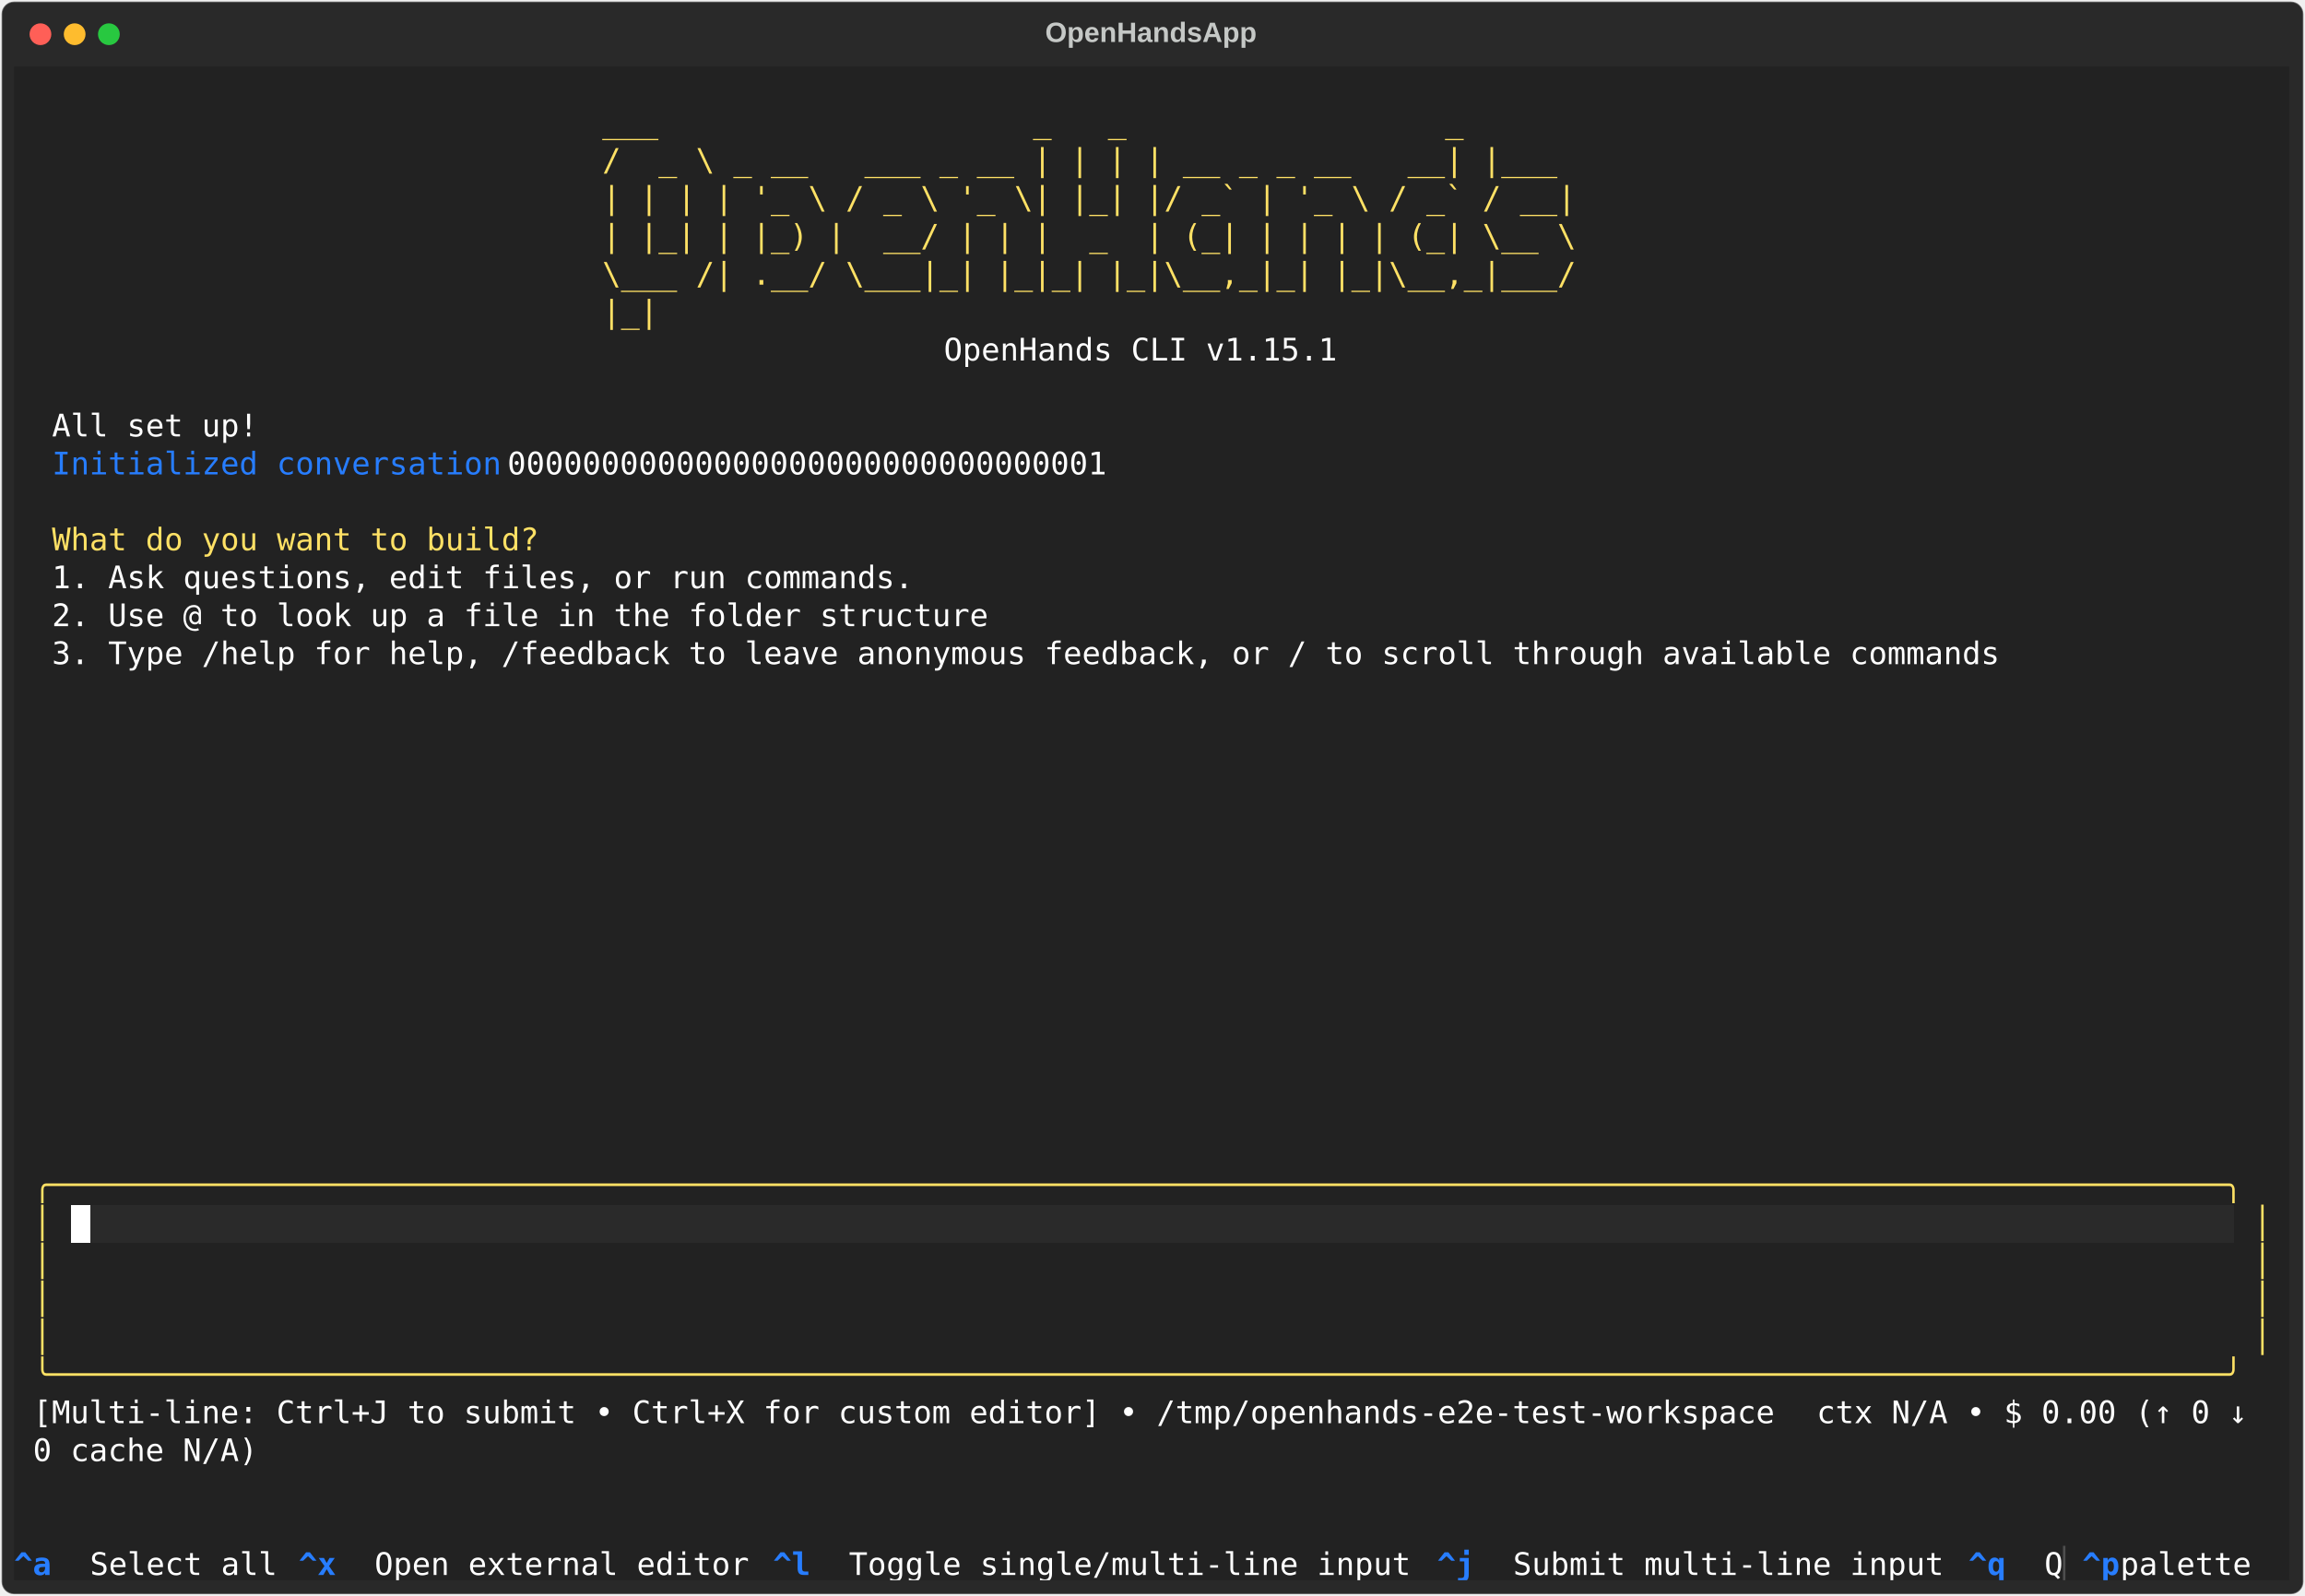
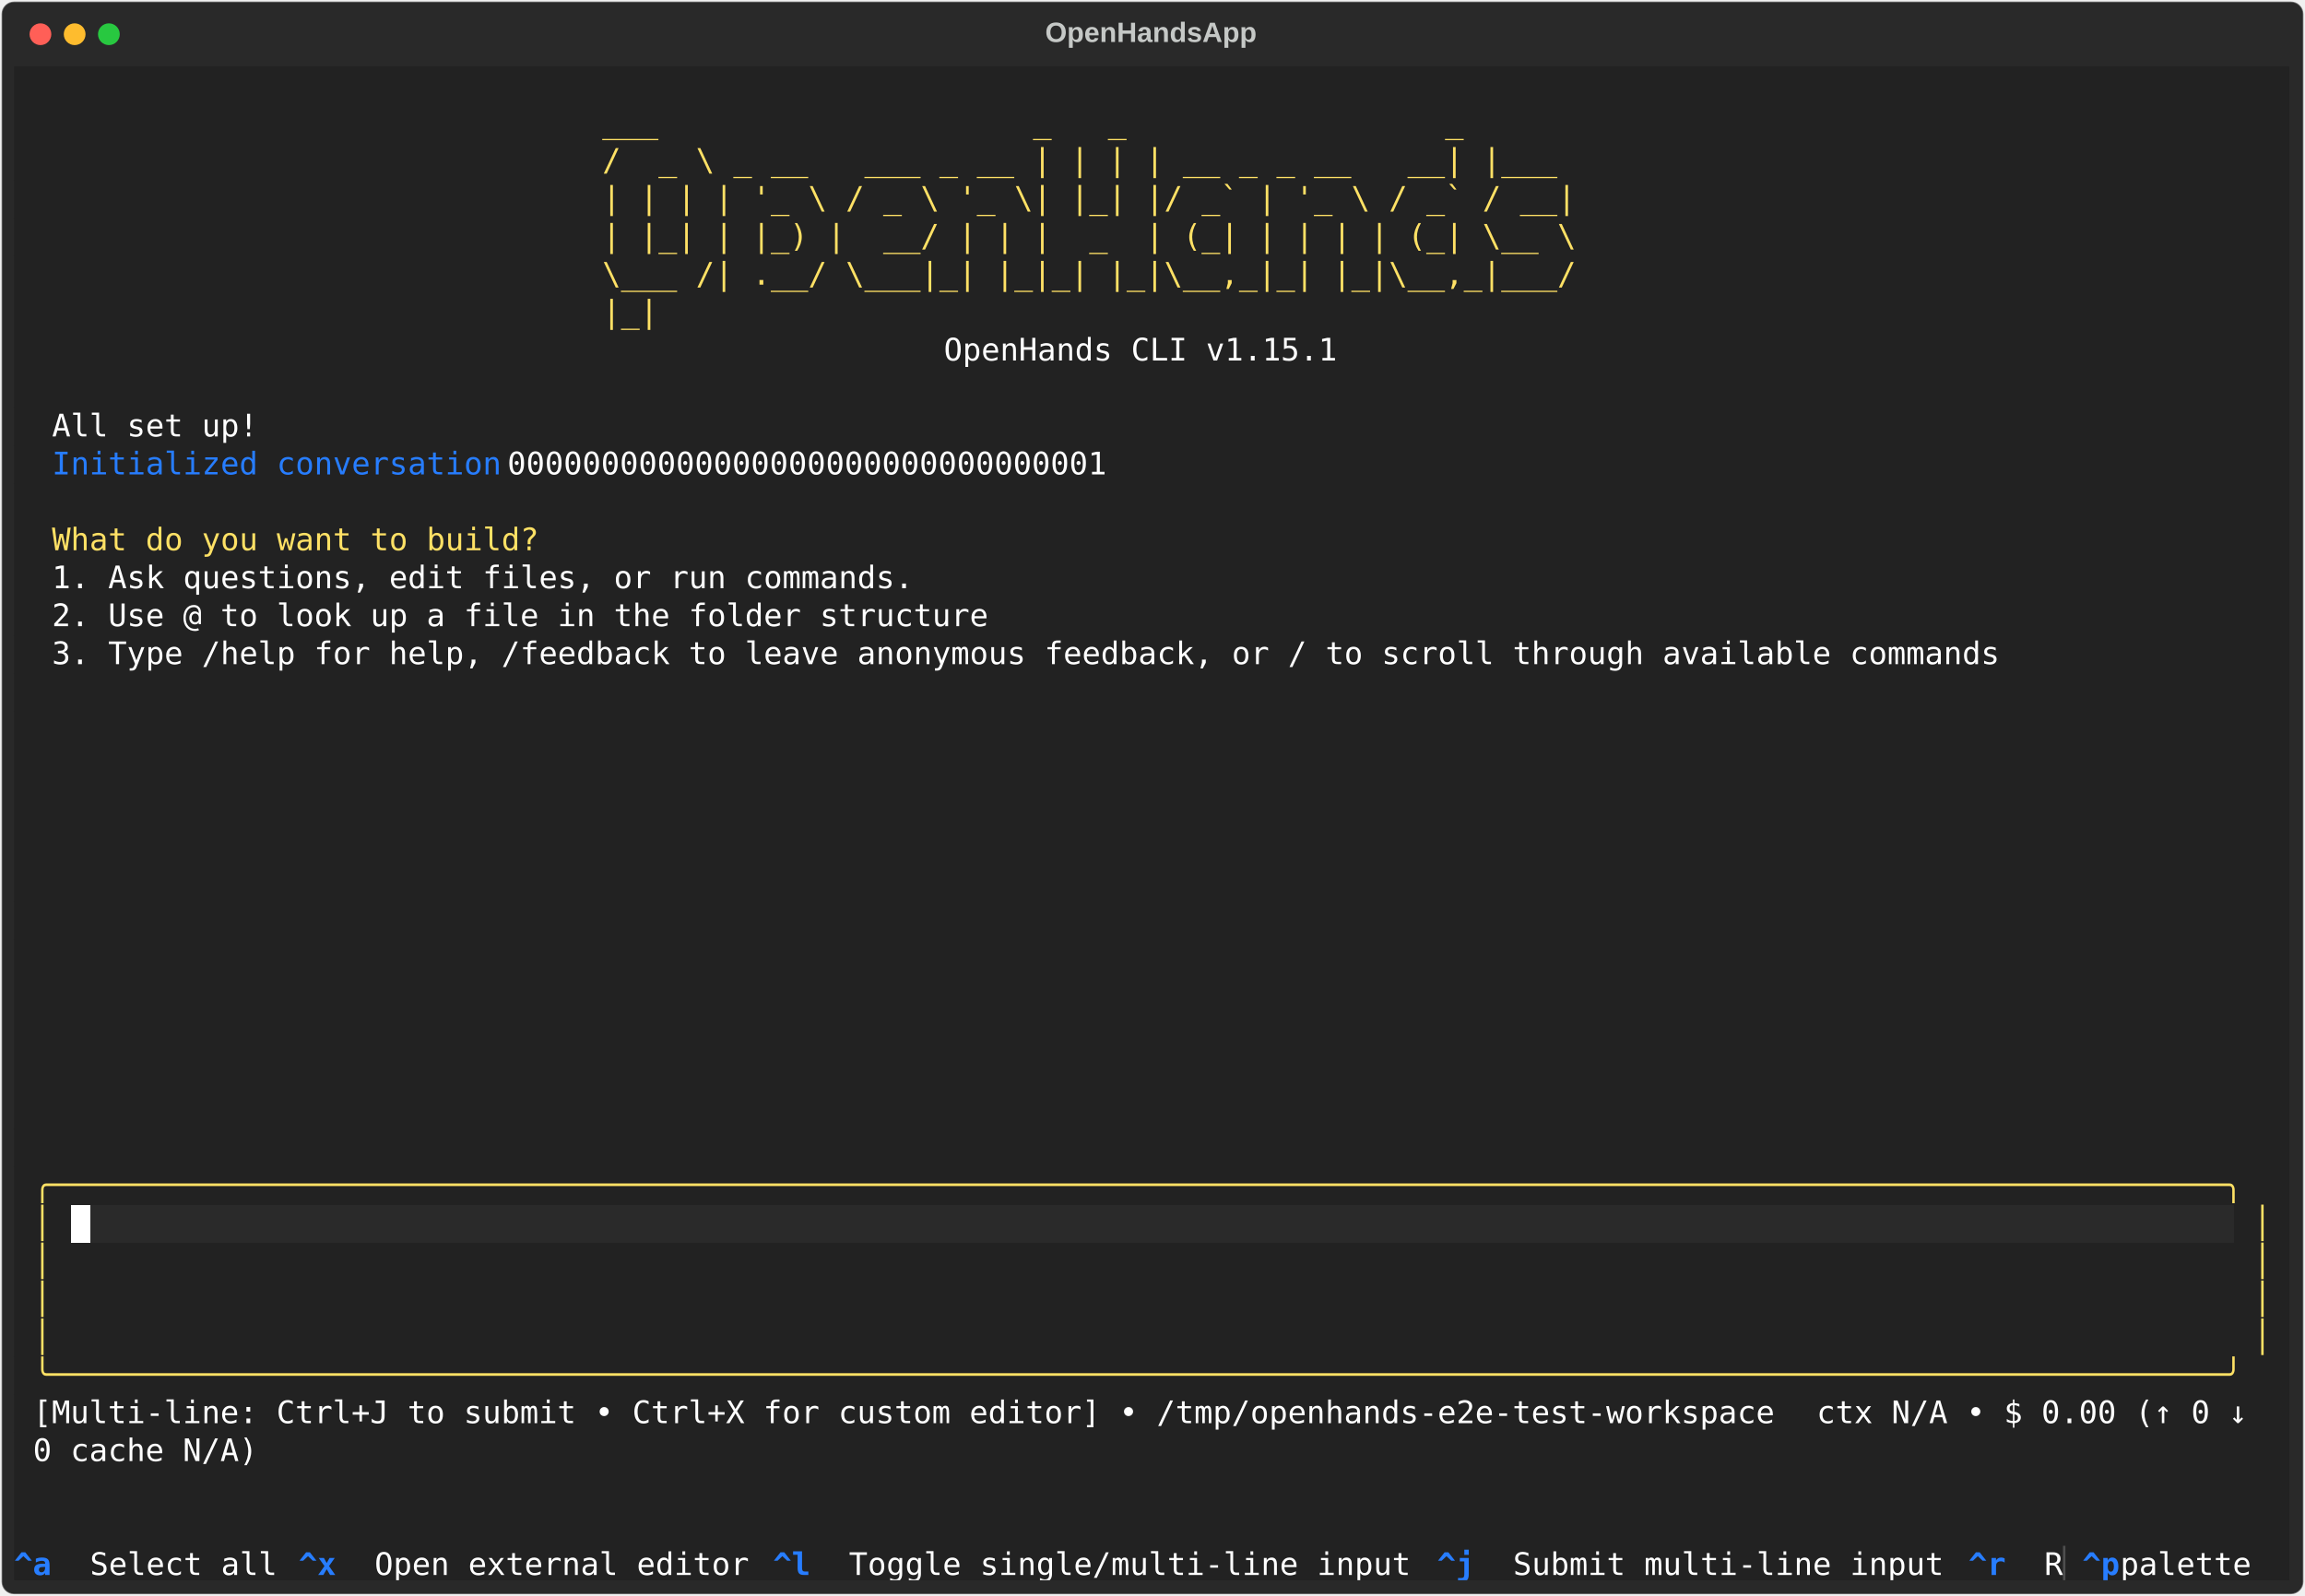
<svg xmlns="http://www.w3.org/2000/svg" class="rich-terminal" viewBox="0 0 1482 1026.0">
  <style>

    @font-face {
        font-family: "Fira Code";
        src: local("FiraCode-Regular"),
                url("https://cdnjs.cloudflare.com/ajax/libs/firacode/6.2.0/woff2/FiraCode-Regular.woff2") format("woff2"),
                url("https://cdnjs.cloudflare.com/ajax/libs/firacode/6.2.0/woff/FiraCode-Regular.woff") format("woff");
        font-style: normal;
        font-weight: 400;
    }
    @font-face {
        font-family: "Fira Code";
        src: local("FiraCode-Bold"),
                url("https://cdnjs.cloudflare.com/ajax/libs/firacode/6.2.0/woff2/FiraCode-Bold.woff2") format("woff2"),
                url("https://cdnjs.cloudflare.com/ajax/libs/firacode/6.2.0/woff/FiraCode-Bold.woff") format("woff");
        font-style: bold;
        font-weight: 700;
    }

    .terminal-matrix {
        font-family: Fira Code, monospace;
        font-size: 20px;
        line-height: 24.4px;
        font-variant-east-asian: full-width;
    }

    .terminal-title {
        font-size: 18px;
        font-weight: bold;
        font-family: arial;
    }

    .terminal-r1 { fill: #c5c8c6 }
.terminal-r2 { fill: #ffe165 }
.terminal-r3 { fill: #ffffff }
.terminal-r4 { fill: #277dff }
.terminal-r5 { fill: #fee165 }
.terminal-r6 { fill: #222222 }
.terminal-r7 { fill: #277dff;font-weight: bold }
.terminal-r8 { fill: #4e4e4e }
    </style>
  <defs>
    <clipPath id="terminal-clip-terminal">
      <rect x="0" y="0" width="1463.0" height="975.0" />
    </clipPath>
    <clipPath id="terminal-line-0">
      <rect x="0" y="1.5" width="1464" height="24.65" />
    </clipPath>
    <clipPath id="terminal-line-1">
      <rect x="0" y="25.9" width="1464" height="24.65" />
    </clipPath>
    <clipPath id="terminal-line-2">
      <rect x="0" y="50.3" width="1464" height="24.65" />
    </clipPath>
    <clipPath id="terminal-line-3">
      <rect x="0" y="74.7" width="1464" height="24.65" />
    </clipPath>
    <clipPath id="terminal-line-4">
      <rect x="0" y="99.1" width="1464" height="24.65" />
    </clipPath>
    <clipPath id="terminal-line-5">
      <rect x="0" y="123.5" width="1464" height="24.65" />
    </clipPath>
    <clipPath id="terminal-line-6">
      <rect x="0" y="147.9" width="1464" height="24.65" />
    </clipPath>
    <clipPath id="terminal-line-7">
      <rect x="0" y="172.3" width="1464" height="24.65" />
    </clipPath>
    <clipPath id="terminal-line-8">
      <rect x="0" y="196.7" width="1464" height="24.65" />
    </clipPath>
    <clipPath id="terminal-line-9">
      <rect x="0" y="221.1" width="1464" height="24.65" />
    </clipPath>
    <clipPath id="terminal-line-10">
      <rect x="0" y="245.5" width="1464" height="24.65" />
    </clipPath>
    <clipPath id="terminal-line-11">
      <rect x="0" y="269.9" width="1464" height="24.65" />
    </clipPath>
    <clipPath id="terminal-line-12">
      <rect x="0" y="294.3" width="1464" height="24.65" />
    </clipPath>
    <clipPath id="terminal-line-13">
      <rect x="0" y="318.7" width="1464" height="24.65" />
    </clipPath>
    <clipPath id="terminal-line-14">
      <rect x="0" y="343.1" width="1464" height="24.65" />
    </clipPath>
    <clipPath id="terminal-line-15">
      <rect x="0" y="367.5" width="1464" height="24.65" />
    </clipPath>
    <clipPath id="terminal-line-16">
      <rect x="0" y="391.9" width="1464" height="24.65" />
    </clipPath>
    <clipPath id="terminal-line-17">
      <rect x="0" y="416.3" width="1464" height="24.65" />
    </clipPath>
    <clipPath id="terminal-line-18">
      <rect x="0" y="440.7" width="1464" height="24.65" />
    </clipPath>
    <clipPath id="terminal-line-19">
      <rect x="0" y="465.1" width="1464" height="24.65" />
    </clipPath>
    <clipPath id="terminal-line-20">
      <rect x="0" y="489.5" width="1464" height="24.65" />
    </clipPath>
    <clipPath id="terminal-line-21">
      <rect x="0" y="513.9" width="1464" height="24.65" />
    </clipPath>
    <clipPath id="terminal-line-22">
      <rect x="0" y="538.3" width="1464" height="24.65" />
    </clipPath>
    <clipPath id="terminal-line-23">
      <rect x="0" y="562.7" width="1464" height="24.65" />
    </clipPath>
    <clipPath id="terminal-line-24">
      <rect x="0" y="587.1" width="1464" height="24.65" />
    </clipPath>
    <clipPath id="terminal-line-25">
      <rect x="0" y="611.5" width="1464" height="24.65" />
    </clipPath>
    <clipPath id="terminal-line-26">
      <rect x="0" y="635.9" width="1464" height="24.65" />
    </clipPath>
    <clipPath id="terminal-line-27">
      <rect x="0" y="660.3" width="1464" height="24.65" />
    </clipPath>
    <clipPath id="terminal-line-28">
      <rect x="0" y="684.7" width="1464" height="24.65" />
    </clipPath>
    <clipPath id="terminal-line-29">
      <rect x="0" y="709.1" width="1464" height="24.65" />
    </clipPath>
    <clipPath id="terminal-line-30">
      <rect x="0" y="733.5" width="1464" height="24.65" />
    </clipPath>
    <clipPath id="terminal-line-31">
      <rect x="0" y="757.9" width="1464" height="24.65" />
    </clipPath>
    <clipPath id="terminal-line-32">
      <rect x="0" y="782.3" width="1464" height="24.65" />
    </clipPath>
    <clipPath id="terminal-line-33">
      <rect x="0" y="806.7" width="1464" height="24.65" />
    </clipPath>
    <clipPath id="terminal-line-34">
      <rect x="0" y="831.1" width="1464" height="24.65" />
    </clipPath>
    <clipPath id="terminal-line-35">
      <rect x="0" y="855.5" width="1464" height="24.65" />
    </clipPath>
    <clipPath id="terminal-line-36">
      <rect x="0" y="879.9" width="1464" height="24.65" />
    </clipPath>
    <clipPath id="terminal-line-37">
      <rect x="0" y="904.3" width="1464" height="24.65" />
    </clipPath>
    <clipPath id="terminal-line-38">
      <rect x="0" y="928.7" width="1464" height="24.65" />
    </clipPath>
  </defs>
  <rect fill="#292929" stroke="rgba(255,255,255,0.35)" stroke-width="1" x="1" y="1" width="1480" height="1024" rx="8" />
  <text class="terminal-title" fill="#c5c8c6" text-anchor="middle" x="740" y="27">OpenHandsApp</text>
  <g transform="translate(26,22)">
    <circle cx="0" cy="0" r="7" fill="#ff5f57" />
    <circle cx="22" cy="0" r="7" fill="#febc2e" />
    <circle cx="44" cy="0" r="7" fill="#28c840" />
  </g>
  <g transform="translate(9, 41)" clip-path="url(#terminal-clip-terminal)">
    <rect fill="#222222" x="0" y="1.5" width="1464" height="24.65" shape-rendering="crispEdges" />
    <rect fill="#222222" x="0" y="25.9" width="378.2" height="24.65" shape-rendering="crispEdges" />
    <rect fill="#222222" x="378.2" y="25.9" width="695.4" height="24.65" shape-rendering="crispEdges" />
    <rect fill="#222222" x="1073.6" y="25.9" width="390.4" height="24.65" shape-rendering="crispEdges" />
    <rect fill="#222222" x="0" y="50.3" width="378.2" height="24.65" shape-rendering="crispEdges" />
    <rect fill="#222222" x="378.2" y="50.3" width="695.4" height="24.65" shape-rendering="crispEdges" />
    <rect fill="#222222" x="1073.6" y="50.3" width="390.4" height="24.65" shape-rendering="crispEdges" />
    <rect fill="#222222" x="0" y="74.7" width="378.2" height="24.65" shape-rendering="crispEdges" />
    <rect fill="#222222" x="378.2" y="74.7" width="695.4" height="24.65" shape-rendering="crispEdges" />
    <rect fill="#222222" x="1073.6" y="74.7" width="390.4" height="24.65" shape-rendering="crispEdges" />
    <rect fill="#222222" x="0" y="99.1" width="378.2" height="24.65" shape-rendering="crispEdges" />
    <rect fill="#222222" x="378.2" y="99.1" width="695.4" height="24.65" shape-rendering="crispEdges" />
    <rect fill="#222222" x="1073.6" y="99.1" width="390.4" height="24.65" shape-rendering="crispEdges" />
    <rect fill="#222222" x="0" y="123.5" width="378.2" height="24.65" shape-rendering="crispEdges" />
    <rect fill="#222222" x="378.2" y="123.5" width="695.4" height="24.65" shape-rendering="crispEdges" />
    <rect fill="#222222" x="1073.6" y="123.5" width="390.4" height="24.65" shape-rendering="crispEdges" />
    <rect fill="#222222" x="0" y="147.9" width="378.2" height="24.65" shape-rendering="crispEdges" />
    <rect fill="#222222" x="378.2" y="147.9" width="695.4" height="24.65" shape-rendering="crispEdges" />
    <rect fill="#222222" x="1073.6" y="147.9" width="390.4" height="24.65" shape-rendering="crispEdges" />
    <rect fill="#222222" x="0" y="172.3" width="597.8" height="24.65" shape-rendering="crispEdges" />
    <rect fill="#222222" x="597.8" y="172.3" width="256.2" height="24.65" shape-rendering="crispEdges" />
    <rect fill="#222222" x="854" y="172.3" width="610" height="24.65" shape-rendering="crispEdges" />
    <rect fill="#222222" x="0" y="196.7" width="1464" height="24.65" shape-rendering="crispEdges" />
    <rect fill="#222222" x="0" y="221.1" width="24.4" height="24.65" shape-rendering="crispEdges" />
    <rect fill="#222222" x="24.4" y="221.1" width="134.2" height="24.65" shape-rendering="crispEdges" />
    <rect fill="#222222" x="158.6" y="221.1" width="1305.4" height="24.65" shape-rendering="crispEdges" />
    <rect fill="#222222" x="0" y="245.5" width="24.4" height="24.65" shape-rendering="crispEdges" />
    <rect fill="#222222" x="24.4" y="245.5" width="292.8" height="24.65" shape-rendering="crispEdges" />
    <rect fill="#222222" x="317.2" y="245.5" width="402.6" height="24.65" shape-rendering="crispEdges" />
    <rect fill="#222222" x="719.8" y="245.5" width="744.2" height="24.65" shape-rendering="crispEdges" />
    <rect fill="#222222" x="0" y="269.9" width="1464" height="24.65" shape-rendering="crispEdges" />
    <rect fill="#222222" x="0" y="294.3" width="24.4" height="24.65" shape-rendering="crispEdges" />
    <rect fill="#222222" x="24.4" y="294.3" width="317.2" height="24.65" shape-rendering="crispEdges" />
    <rect fill="#222222" x="341.6" y="294.3" width="1122.4" height="24.65" shape-rendering="crispEdges" />
    <rect fill="#222222" x="0" y="318.7" width="24.4" height="24.65" shape-rendering="crispEdges" />
    <rect fill="#222222" x="24.4" y="318.7" width="561.2" height="24.65" shape-rendering="crispEdges" />
    <rect fill="#222222" x="585.6" y="318.7" width="878.4" height="24.65" shape-rendering="crispEdges" />
    <rect fill="#222222" x="0" y="343.1" width="24.4" height="24.65" shape-rendering="crispEdges" />
    <rect fill="#222222" x="24.4" y="343.1" width="610" height="24.65" shape-rendering="crispEdges" />
    <rect fill="#222222" x="634.4" y="343.1" width="829.6" height="24.65" shape-rendering="crispEdges" />
    <rect fill="#222222" x="0" y="367.5" width="24.4" height="24.65" shape-rendering="crispEdges" />
    <rect fill="#222222" x="24.4" y="367.5" width="1268.8" height="24.65" shape-rendering="crispEdges" />
    <rect fill="#222222" x="1293.2" y="367.5" width="170.8" height="24.65" shape-rendering="crispEdges" />
    <rect fill="#222222" x="0" y="391.9" width="1464" height="24.65" shape-rendering="crispEdges" />
    <rect fill="#222222" x="0" y="416.3" width="1464" height="24.65" shape-rendering="crispEdges" />
    <rect fill="#222222" x="0" y="440.7" width="1464" height="24.65" shape-rendering="crispEdges" />
    <rect fill="#222222" x="0" y="465.1" width="1464" height="24.65" shape-rendering="crispEdges" />
    <rect fill="#222222" x="0" y="489.5" width="1464" height="24.65" shape-rendering="crispEdges" />
    <rect fill="#222222" x="0" y="513.9" width="1464" height="24.65" shape-rendering="crispEdges" />
    <rect fill="#222222" x="0" y="538.3" width="1464" height="24.65" shape-rendering="crispEdges" />
    <rect fill="#222222" x="0" y="562.7" width="1464" height="24.65" shape-rendering="crispEdges" />
    <rect fill="#222222" x="0" y="587.1" width="1464" height="24.65" shape-rendering="crispEdges" />
    <rect fill="#222222" x="0" y="611.5" width="1464" height="24.65" shape-rendering="crispEdges" />
    <rect fill="#222222" x="0" y="635.9" width="1464" height="24.65" shape-rendering="crispEdges" />
    <rect fill="#222222" x="0" y="660.3" width="1464" height="24.65" shape-rendering="crispEdges" />
    <rect fill="#222222" x="0" y="684.7" width="12.2" height="24.65" shape-rendering="crispEdges" />
    <rect fill="#222222" x="12.2" y="684.7" width="12.2" height="24.65" shape-rendering="crispEdges" />
    <rect fill="#222222" x="24.4" y="684.7" width="1439.6" height="24.65" shape-rendering="crispEdges" />
    <rect fill="#222222" x="0" y="709.1" width="12.2" height="24.65" shape-rendering="crispEdges" />
    <rect fill="#222222" x="12.2" y="709.1" width="1439.6" height="24.65" shape-rendering="crispEdges" />
    <rect fill="#222222" x="1451.8" y="709.1" width="12.2" height="24.65" shape-rendering="crispEdges" />
    <rect fill="#222222" x="0" y="733.5" width="12.2" height="24.65" shape-rendering="crispEdges" />
    <rect fill="#222222" x="12.2" y="733.5" width="12.2" height="24.65" shape-rendering="crispEdges" />
    <rect fill="#222222" x="24.4" y="733.5" width="12.2" height="24.65" shape-rendering="crispEdges" />
    <rect fill="#ffffff" x="36.6" y="733.5" width="12.2" height="24.65" shape-rendering="crispEdges" />
    <rect fill="#2a2a2a" x="48.8" y="733.5" width="1378.6" height="24.65" shape-rendering="crispEdges" />
    <rect fill="#222222" x="1427.4" y="733.5" width="12.2" height="24.65" shape-rendering="crispEdges" />
    <rect fill="#222222" x="1439.6" y="733.5" width="12.2" height="24.65" shape-rendering="crispEdges" />
    <rect fill="#222222" x="1451.8" y="733.5" width="12.2" height="24.65" shape-rendering="crispEdges" />
    <rect fill="#222222" x="0" y="757.9" width="12.2" height="24.65" shape-rendering="crispEdges" />
    <rect fill="#222222" x="12.2" y="757.9" width="12.2" height="24.65" shape-rendering="crispEdges" />
    <rect fill="#222222" x="24.4" y="757.9" width="12.2" height="24.65" shape-rendering="crispEdges" />
    <rect fill="#222222" x="36.6" y="757.9" width="1390.8" height="24.65" shape-rendering="crispEdges" />
    <rect fill="#222222" x="1427.4" y="757.9" width="12.2" height="24.65" shape-rendering="crispEdges" />
    <rect fill="#222222" x="1439.6" y="757.9" width="12.2" height="24.65" shape-rendering="crispEdges" />
    <rect fill="#222222" x="1451.8" y="757.9" width="12.2" height="24.65" shape-rendering="crispEdges" />
    <rect fill="#222222" x="0" y="782.3" width="12.2" height="24.65" shape-rendering="crispEdges" />
    <rect fill="#222222" x="12.2" y="782.3" width="12.2" height="24.65" shape-rendering="crispEdges" />
    <rect fill="#222222" x="24.4" y="782.3" width="12.2" height="24.65" shape-rendering="crispEdges" />
    <rect fill="#222222" x="36.6" y="782.3" width="1390.8" height="24.65" shape-rendering="crispEdges" />
    <rect fill="#222222" x="1427.4" y="782.3" width="12.2" height="24.65" shape-rendering="crispEdges" />
    <rect fill="#222222" x="1439.6" y="782.3" width="12.2" height="24.65" shape-rendering="crispEdges" />
    <rect fill="#222222" x="1451.8" y="782.3" width="12.2" height="24.65" shape-rendering="crispEdges" />
    <rect fill="#222222" x="0" y="806.7" width="12.2" height="24.65" shape-rendering="crispEdges" />
    <rect fill="#222222" x="12.2" y="806.7" width="12.2" height="24.65" shape-rendering="crispEdges" />
    <rect fill="#222222" x="24.4" y="806.7" width="12.2" height="24.65" shape-rendering="crispEdges" />
    <rect fill="#222222" x="36.6" y="806.7" width="1390.8" height="24.65" shape-rendering="crispEdges" />
    <rect fill="#222222" x="1427.4" y="806.7" width="12.2" height="24.65" shape-rendering="crispEdges" />
    <rect fill="#222222" x="1439.6" y="806.7" width="12.2" height="24.65" shape-rendering="crispEdges" />
    <rect fill="#222222" x="1451.8" y="806.7" width="12.2" height="24.65" shape-rendering="crispEdges" />
    <rect fill="#222222" x="0" y="831.1" width="12.2" height="24.65" shape-rendering="crispEdges" />
    <rect fill="#222222" x="12.2" y="831.1" width="1439.6" height="24.65" shape-rendering="crispEdges" />
    <rect fill="#222222" x="1451.8" y="831.1" width="12.2" height="24.65" shape-rendering="crispEdges" />
    <rect fill="#222222" x="0" y="855.5" width="12.2" height="24.65" shape-rendering="crispEdges" />
    <rect fill="#222222" x="12.2" y="855.5" width="1146.8" height="24.65" shape-rendering="crispEdges" />
    <rect fill="#222222" x="1159" y="855.5" width="280.6" height="24.65" shape-rendering="crispEdges" />
    <rect fill="#222222" x="1439.6" y="855.5" width="24.4" height="24.65" shape-rendering="crispEdges" />
    <rect fill="#222222" x="0" y="879.9" width="12.2" height="24.65" shape-rendering="crispEdges" />
    <rect fill="#222222" x="12.2" y="879.9" width="146.4" height="24.65" shape-rendering="crispEdges" />
    <rect fill="#222222" x="158.6" y="879.9" width="1305.4" height="24.65" shape-rendering="crispEdges" />
    <rect fill="#222222" x="0" y="904.3" width="1464" height="24.65" shape-rendering="crispEdges" />
    <rect fill="#222222" x="0" y="928.7" width="1464" height="24.65" shape-rendering="crispEdges" />
    <rect fill="#222222" x="0" y="953.1" width="48.8" height="24.65" shape-rendering="crispEdges" />
    <rect fill="#222222" x="48.8" y="953.1" width="134.2" height="24.65" shape-rendering="crispEdges" />
    <rect fill="#222222" x="183" y="953.1" width="48.8" height="24.65" shape-rendering="crispEdges" />
    <rect fill="#222222" x="231.8" y="953.1" width="256.2" height="24.65" shape-rendering="crispEdges" />
    <rect fill="#222222" x="488" y="953.1" width="48.8" height="24.65" shape-rendering="crispEdges" />
    <rect fill="#222222" x="536.8" y="953.1" width="378.2" height="24.65" shape-rendering="crispEdges" />
    <rect fill="#222222" x="915" y="953.1" width="48.8" height="24.65" shape-rendering="crispEdges" />
    <rect fill="#222222" x="963.8" y="953.1" width="292.8" height="24.65" shape-rendering="crispEdges" />
    <rect fill="#222222" x="1256.6" y="953.1" width="48.8" height="24.65" shape-rendering="crispEdges" />
    <rect fill="#222222" x="1305.4" y="953.1" width="12.2" height="24.65" shape-rendering="crispEdges" />
    <rect fill="#222222" x="1317.6" y="953.1" width="12.2" height="24.65" shape-rendering="crispEdges" />
    <rect fill="#222222" x="1329.8" y="953.1" width="24.4" height="24.65" shape-rendering="crispEdges" />
    <rect fill="#222222" x="1354.2" y="953.1" width="97.6" height="24.65" shape-rendering="crispEdges" />
    <rect fill="#222222" x="1451.8" y="953.1" width="12.2" height="24.65" shape-rendering="crispEdges" />
    <g class="terminal-matrix">
      <text class="terminal-r1" x="1464" y="20" textLength="12.2" clip-path="url(#terminal-line-0)">
</text>
      <text class="terminal-r2" x="378.2" y="44.4" textLength="695.4" clip-path="url(#terminal-line-1)">     ___                    _   _                 _      </text>
      <text class="terminal-r1" x="1464" y="44.4" textLength="12.2" clip-path="url(#terminal-line-1)">
</text>
      <text class="terminal-r2" x="378.2" y="68.8" textLength="695.4" clip-path="url(#terminal-line-2)">    /  _ \ _ __   ___ _ __ | | | | __ _ _ __   __| |___  </text>
      <text class="terminal-r1" x="1464" y="68.8" textLength="12.2" clip-path="url(#terminal-line-2)">
</text>
      <text class="terminal-r2" x="378.2" y="93.2" textLength="695.4" clip-path="url(#terminal-line-3)">    | | | | '_ \ / _ \ '_ \| |_| |/ _` | '_ \ / _` / __| </text>
      <text class="terminal-r1" x="1464" y="93.2" textLength="12.2" clip-path="url(#terminal-line-3)">
</text>
      <text class="terminal-r2" x="378.2" y="117.6" textLength="695.4" clip-path="url(#terminal-line-4)">    | |_| | |_) |  __/ | | |  _  | (_| | | | | (_| \__ \ </text>
      <text class="terminal-r1" x="1464" y="117.6" textLength="12.2" clip-path="url(#terminal-line-4)">
</text>
      <text class="terminal-r2" x="378.2" y="142" textLength="695.4" clip-path="url(#terminal-line-5)">    \___ /| .__/ \___|_| |_|_| |_|\__,_|_| |_|\__,_|___/ </text>
      <text class="terminal-r1" x="1464" y="142" textLength="12.2" clip-path="url(#terminal-line-5)">
</text>
      <text class="terminal-r2" x="378.2" y="166.4" textLength="695.4" clip-path="url(#terminal-line-6)">          |_|                                            </text>
      <text class="terminal-r1" x="1464" y="166.4" textLength="12.2" clip-path="url(#terminal-line-6)">
</text>
      <text class="terminal-r3" x="597.8" y="190.8" textLength="256.2" clip-path="url(#terminal-line-7)">OpenHands CLI v1.15.1</text>
      <text class="terminal-r1" x="1464" y="190.8" textLength="12.2" clip-path="url(#terminal-line-7)">
</text>
      <text class="terminal-r1" x="1464" y="215.2" textLength="12.2" clip-path="url(#terminal-line-8)">
</text>
      <text class="terminal-r3" x="24.4" y="239.6" textLength="134.2" clip-path="url(#terminal-line-9)">All set up!</text>
      <text class="terminal-r1" x="1464" y="239.6" textLength="12.2" clip-path="url(#terminal-line-9)">
</text>
      <text class="terminal-r4" x="24.4" y="264" textLength="292.8" clip-path="url(#terminal-line-10)">Initialized conversation</text>
      <text class="terminal-r3" x="317.2" y="264" textLength="402.6" clip-path="url(#terminal-line-10)"> 00000000000000000000000000000001</text>
      <text class="terminal-r1" x="1464" y="264" textLength="12.2" clip-path="url(#terminal-line-10)">
</text>
      <text class="terminal-r1" x="1464" y="288.4" textLength="12.2" clip-path="url(#terminal-line-11)">
</text>
      <text class="terminal-r2" x="24.4" y="312.8" textLength="317.2" clip-path="url(#terminal-line-12)">What do you want to build?</text>
      <text class="terminal-r1" x="1464" y="312.8" textLength="12.2" clip-path="url(#terminal-line-12)">
</text>
      <text class="terminal-r3" x="24.4" y="337.2" textLength="561.2" clip-path="url(#terminal-line-13)">1. Ask questions, edit files, or run commands.</text>
      <text class="terminal-r1" x="1464" y="337.2" textLength="12.2" clip-path="url(#terminal-line-13)">
</text>
      <text class="terminal-r3" x="24.4" y="361.6" textLength="610" clip-path="url(#terminal-line-14)">2. Use @ to look up a file in the folder structure</text>
      <text class="terminal-r1" x="1464" y="361.6" textLength="12.2" clip-path="url(#terminal-line-14)">
</text>
      <text class="terminal-r3" x="24.4" y="386" textLength="1268.8" clip-path="url(#terminal-line-15)">3. Type /help for help, /feedback to leave anonymous feedback, or / to scroll through available commands</text>
      <text class="terminal-r1" x="1464" y="386" textLength="12.2" clip-path="url(#terminal-line-15)">
</text>
      <text class="terminal-r1" x="1464" y="410.4" textLength="12.2" clip-path="url(#terminal-line-16)">
</text>
      <text class="terminal-r1" x="1464" y="434.8" textLength="12.2" clip-path="url(#terminal-line-17)">
</text>
      <text class="terminal-r1" x="1464" y="459.2" textLength="12.2" clip-path="url(#terminal-line-18)">
</text>
      <text class="terminal-r1" x="1464" y="483.6" textLength="12.2" clip-path="url(#terminal-line-19)">
</text>
      <text class="terminal-r1" x="1464" y="508" textLength="12.2" clip-path="url(#terminal-line-20)">
</text>
      <text class="terminal-r1" x="1464" y="532.4" textLength="12.2" clip-path="url(#terminal-line-21)">
</text>
      <text class="terminal-r1" x="1464" y="556.8" textLength="12.2" clip-path="url(#terminal-line-22)">
</text>
      <text class="terminal-r1" x="1464" y="581.2" textLength="12.2" clip-path="url(#terminal-line-23)">
</text>
      <text class="terminal-r1" x="1464" y="605.6" textLength="12.2" clip-path="url(#terminal-line-24)">
</text>
      <text class="terminal-r1" x="1464" y="630" textLength="12.2" clip-path="url(#terminal-line-25)">
</text>
      <text class="terminal-r1" x="1464" y="654.4" textLength="12.2" clip-path="url(#terminal-line-26)">
</text>
      <text class="terminal-r1" x="1464" y="678.8" textLength="12.2" clip-path="url(#terminal-line-27)">
</text>
      <text class="terminal-r1" x="1464" y="703.2" textLength="12.2" clip-path="url(#terminal-line-28)">
</text>
      <text class="terminal-r5" x="12.2" y="727.6" textLength="1439.6" clip-path="url(#terminal-line-29)">╭────────────────────────────────────────────────────────────────────────────────────────────────────────────────────╮</text>
      <text class="terminal-r1" x="1464" y="727.6" textLength="12.2" clip-path="url(#terminal-line-29)">
</text>
      <text class="terminal-r5" x="12.2" y="752" textLength="12.2" clip-path="url(#terminal-line-30)">│</text>
      <text class="terminal-r5" x="1439.6" y="752" textLength="12.2" clip-path="url(#terminal-line-30)">│</text>
      <text class="terminal-r1" x="1464" y="752" textLength="12.2" clip-path="url(#terminal-line-30)">
</text>
      <text class="terminal-r5" x="12.2" y="776.4" textLength="12.2" clip-path="url(#terminal-line-31)">│</text>
      <text class="terminal-r5" x="1439.6" y="776.4" textLength="12.2" clip-path="url(#terminal-line-31)">│</text>
      <text class="terminal-r1" x="1464" y="776.4" textLength="12.2" clip-path="url(#terminal-line-31)">
</text>
      <text class="terminal-r5" x="12.2" y="800.8" textLength="12.2" clip-path="url(#terminal-line-32)">│</text>
      <text class="terminal-r5" x="1439.6" y="800.8" textLength="12.2" clip-path="url(#terminal-line-32)">│</text>
      <text class="terminal-r1" x="1464" y="800.8" textLength="12.2" clip-path="url(#terminal-line-32)">
</text>
      <text class="terminal-r5" x="12.2" y="825.2" textLength="12.2" clip-path="url(#terminal-line-33)">│</text>
      <text class="terminal-r5" x="1439.6" y="825.2" textLength="12.2" clip-path="url(#terminal-line-33)">│</text>
      <text class="terminal-r1" x="1464" y="825.2" textLength="12.2" clip-path="url(#terminal-line-33)">
</text>
      <text class="terminal-r5" x="12.2" y="849.6" textLength="1439.6" clip-path="url(#terminal-line-34)">╰────────────────────────────────────────────────────────────────────────────────────────────────────────────────────╯</text>
      <text class="terminal-r1" x="1464" y="849.6" textLength="12.2" clip-path="url(#terminal-line-34)">
</text>
      <text class="terminal-r3" x="12.2" y="874" textLength="1146.8" clip-path="url(#terminal-line-35)">[Multi-line: Ctrl+J to submit • Ctrl+X for custom editor] • /tmp/openhands-e2e-test-workspace </text>
      <text class="terminal-r3" x="1159" y="874" textLength="280.6" clip-path="url(#terminal-line-35)">ctx N/A • $ 0.00 (↑ 0 ↓</text>
      <text class="terminal-r1" x="1464" y="874" textLength="12.2" clip-path="url(#terminal-line-35)">
</text>
      <text class="terminal-r3" x="12.2" y="898.4" textLength="146.4" clip-path="url(#terminal-line-36)">0 cache N/A)</text>
      <text class="terminal-r1" x="1464" y="898.4" textLength="12.2" clip-path="url(#terminal-line-36)">
</text>
      <text class="terminal-r1" x="1464" y="922.8" textLength="12.2" clip-path="url(#terminal-line-37)">
</text>
      <text class="terminal-r1" x="1464" y="947.2" textLength="12.2" clip-path="url(#terminal-line-38)">
</text>
      <text class="terminal-r7" x="0" y="971.6" textLength="48.8" clip-path="url(#terminal-line-39)"> ^a </text>
      <text class="terminal-r3" x="48.8" y="971.6" textLength="134.2" clip-path="url(#terminal-line-39)">Select all </text>
      <text class="terminal-r7" x="183" y="971.6" textLength="48.8" clip-path="url(#terminal-line-39)"> ^x </text>
      <text class="terminal-r3" x="231.8" y="971.6" textLength="256.2" clip-path="url(#terminal-line-39)">Open external editor </text>
      <text class="terminal-r7" x="488" y="971.6" textLength="48.8" clip-path="url(#terminal-line-39)"> ^l </text>
      <text class="terminal-r3" x="536.8" y="971.6" textLength="378.2" clip-path="url(#terminal-line-39)">Toggle single/multi-line input </text>
      <text class="terminal-r7" x="915" y="971.6" textLength="48.8" clip-path="url(#terminal-line-39)"> ^j </text>
      <text class="terminal-r3" x="963.8" y="971.6" textLength="292.8" clip-path="url(#terminal-line-39)">Submit multi-line input </text>
-       <text class="terminal-r7" x="1256.6" y="971.6" textLength="48.8" clip-path="url(#terminal-line-39)"> ^q </text>
-       <text class="terminal-r3" x="1305.4" y="971.6" textLength="12.2" clip-path="url(#terminal-line-39)">Q</text>
+       <text class="terminal-r7" x="1256.6" y="971.6" textLength="48.8" clip-path="url(#terminal-line-39)"> ^r </text>
+       <text class="terminal-r3" x="1305.4" y="971.6" textLength="12.2" clip-path="url(#terminal-line-39)">R</text>
      <text class="terminal-r8" x="1317.6" y="971.6" textLength="12.2" clip-path="url(#terminal-line-39)">▏</text>
      <text class="terminal-r7" x="1329.8" y="971.6" textLength="24.4" clip-path="url(#terminal-line-39)">^p</text>
      <text class="terminal-r3" x="1354.2" y="971.6" textLength="97.6" clip-path="url(#terminal-line-39)"> palette</text>
    </g>
  </g>
</svg>
